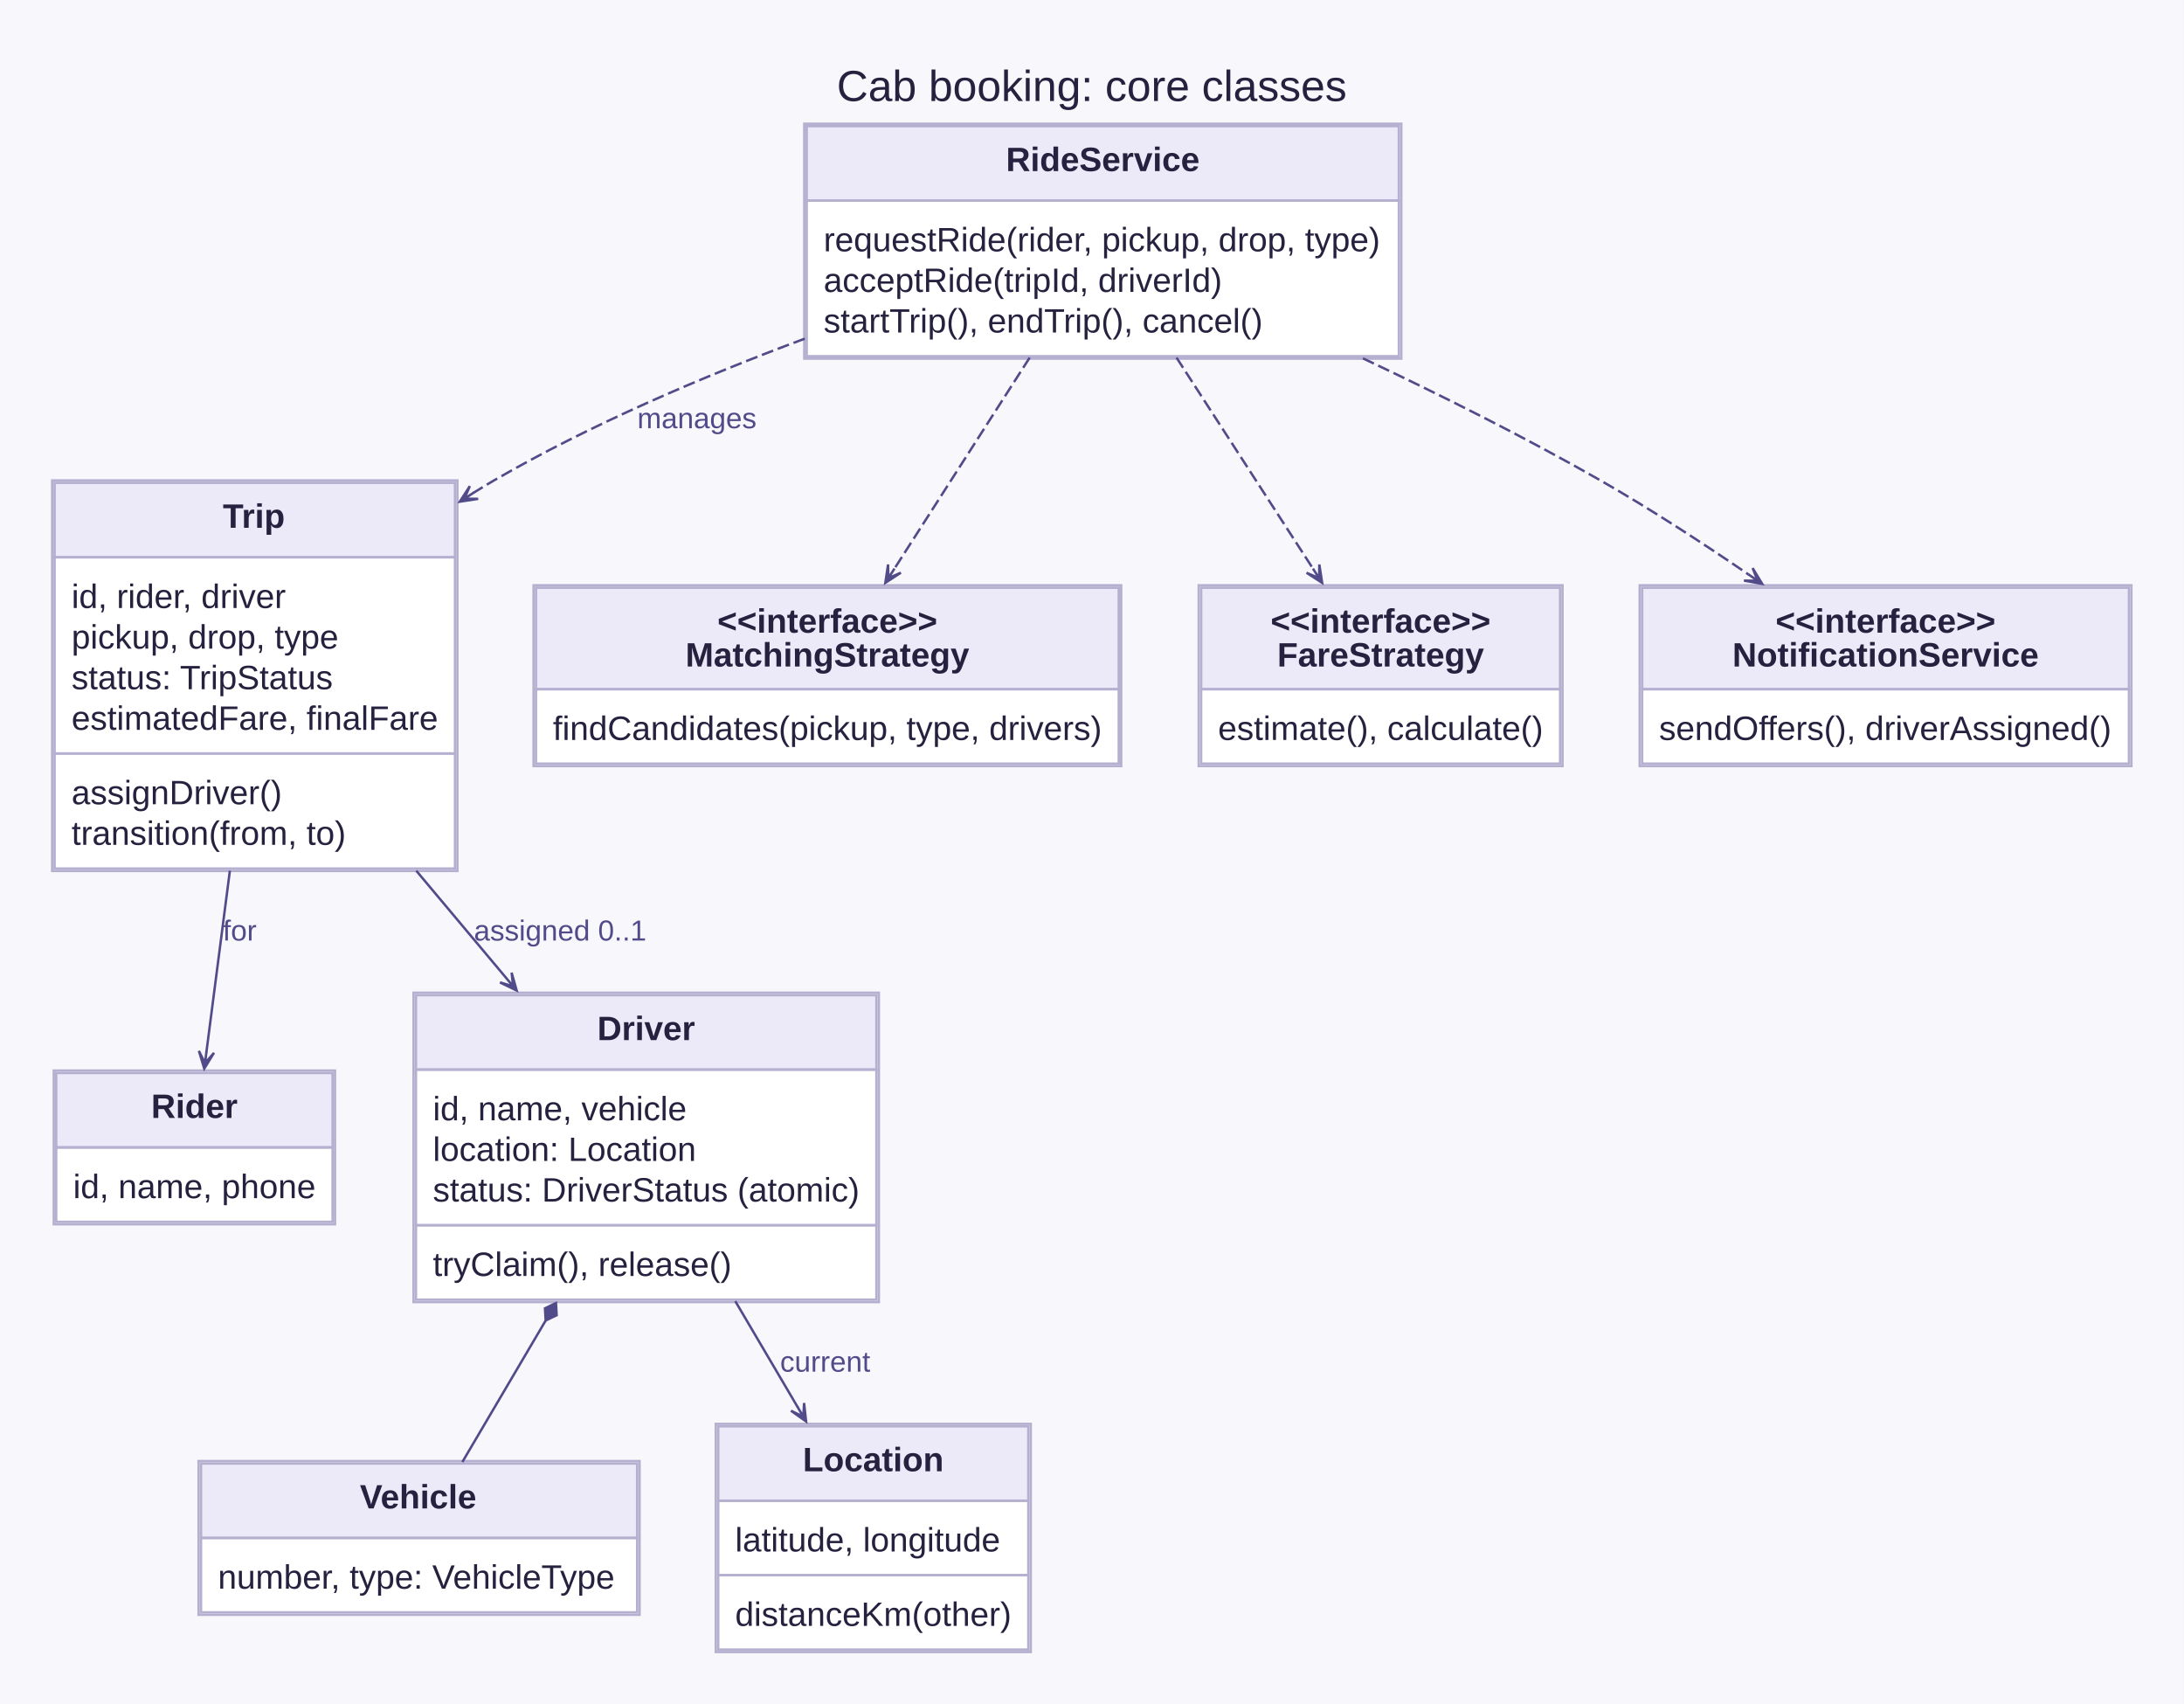
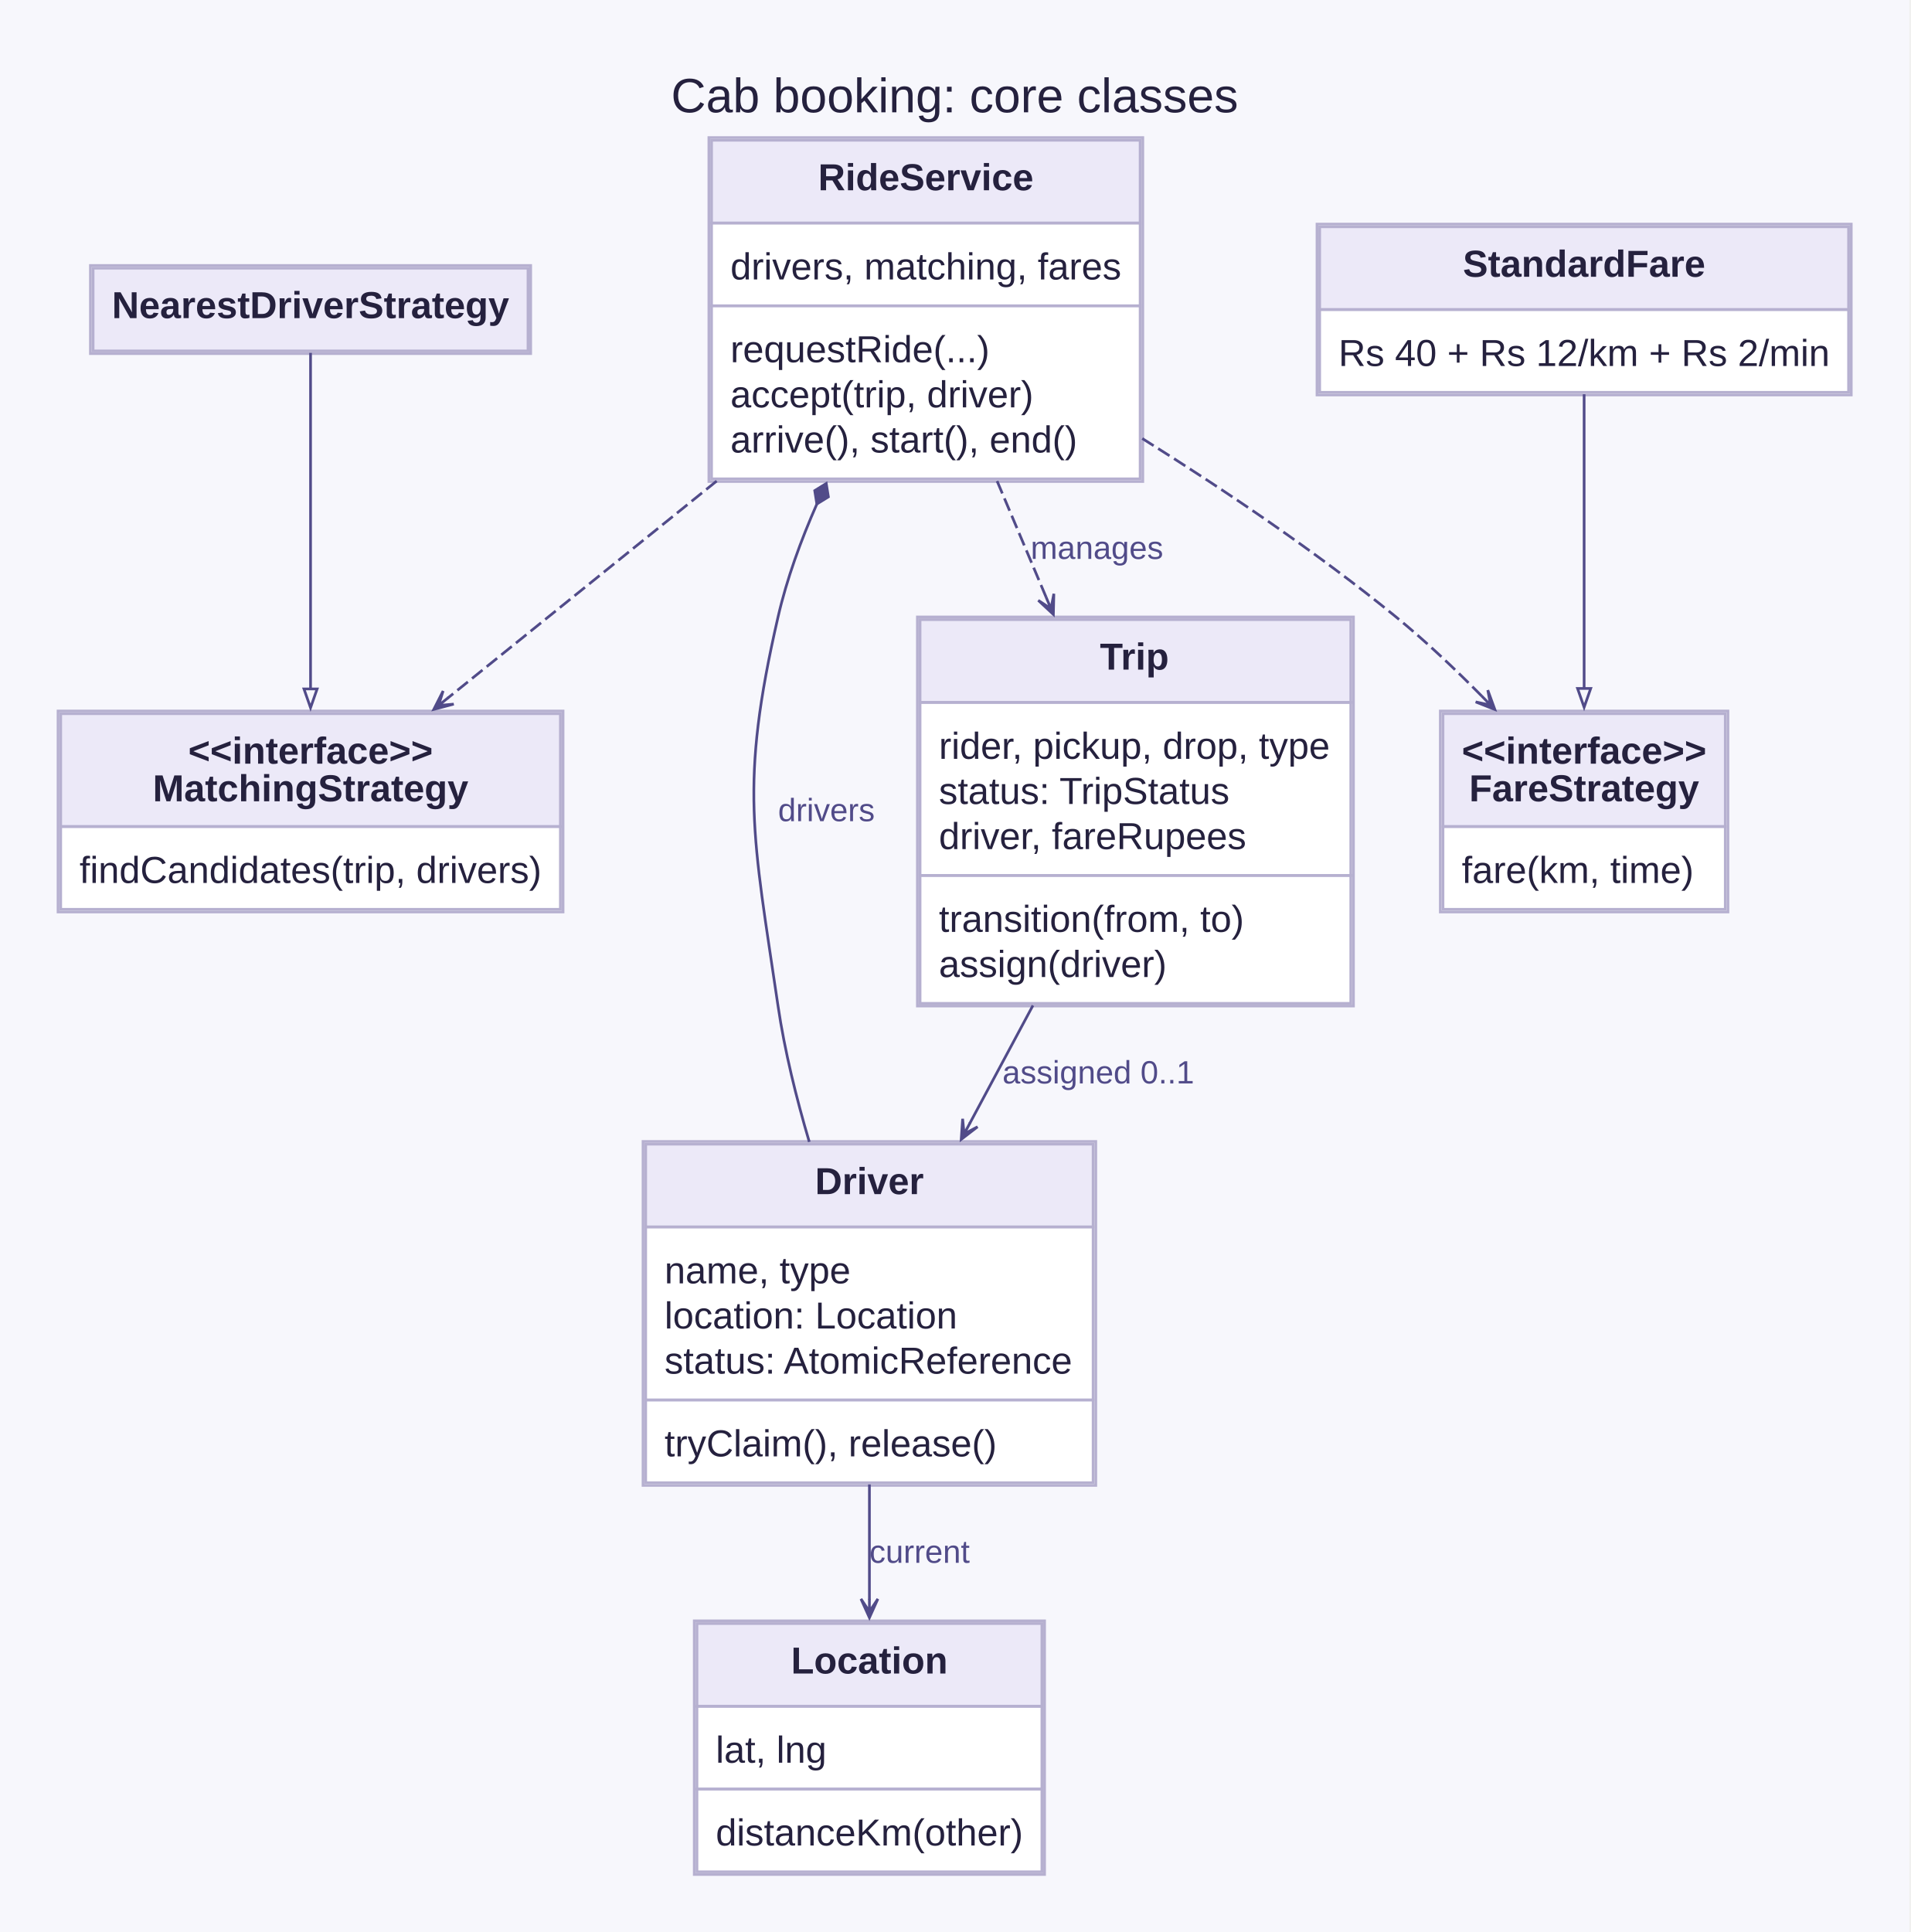
- <svg xmlns="http://www.w3.org/2000/svg" width="904pt" height="705pt" viewBox="0.00 0.00 904.00 705.00" role="img" aria-labelledby="lld-7-classes-title lld-7-classes-desc">
-   <g id="graph0" class="graph" transform="scale(1 1) rotate(0) translate(21.6 683.6)">
-     <polygon fill="#f7f7fc" stroke="none" points="-21.6,21.6 -21.6,-683.6 882.22,-683.6 882.22,21.6 -21.6,21.6" />
-     <text xml:space="preserve" text-anchor="middle" x="430.31" y="-641.8" font-family="Arial" font-size="18.00" fill="#25213e">Cab booking: core classes</text>
+ <svg xmlns="http://www.w3.org/2000/svg" width="711pt" height="719pt" viewBox="0.00 0.00 711.00 719.00" role="img" aria-labelledby="lld-7-classes-title lld-7-classes-desc">
+   <g id="graph0" class="graph" transform="scale(1 1) rotate(0) translate(21.6 697.6)">
+     <polygon fill="#f7f7fc" stroke="none" points="-21.6,21.6 -21.6,-697.6 689,-697.6 689,21.6 -21.6,21.6" />
+     <text xml:space="preserve" text-anchor="middle" x="333.7" y="-655.8" font-family="Arial" font-size="18.00" fill="#25213e">Cab booking: core classes</text>
    <g id="node1" class="node">
-       <path fill="#b6b0d0" stroke="none" d="M105.07,-240.6C105.07,-240.6 12.66,-240.6 12.66,-240.6 6.66,-240.6 0.66,-234.6 0.66,-228.6 0.66,-228.6 0.66,-189 0.66,-189 0.66,-183 6.66,-177 12.66,-177 12.66,-177 105.07,-177 105.07,-177 111.07,-177 117.07,-183 117.07,-189 117.07,-189 117.07,-228.6 117.07,-228.6 117.07,-234.6 111.07,-240.6 105.07,-240.6" />
-       <polygon fill="#ffffff" stroke="none" points="0.66,-177 0.66,-240.6 117.07,-240.6 117.07,-177 0.66,-177" />
-       <polygon fill="none" stroke="#b6b0d0" points="0.66,-177 0.66,-240.6 117.07,-240.6 117.07,-177 0.66,-177" />
-       <polygon fill="#ece9f8" stroke="none" points="1.66,-208.8 1.66,-239.6 116.07,-239.6 116.07,-208.8 1.66,-208.8" />
-       <polygon fill="none" stroke="#b6b0d0" points="1.66,-208.8 1.66,-239.6 116.07,-239.6 116.07,-208.8 1.66,-208.8" />
-       <text xml:space="preserve" text-anchor="start" x="40.97" y="-221" font-family="Arial" font-weight="bold" font-size="14.00" fill="#25213e">Rider</text>
-       <polygon fill="none" stroke="#b6b0d0" points="1.66,-178 1.66,-208.8 116.07,-208.8 116.07,-178 1.66,-178" />
-       <text xml:space="preserve" text-anchor="start" x="8.66" y="-187.8" font-family="Arial" font-size="14.00" fill="#25213e">id, name, phone</text>
+       <path fill="#b6b0d0" stroke="none" d="M355.17,-94.4C355.17,-94.4 248.79,-94.4 248.79,-94.4 242.79,-94.4 236.79,-88.4 236.79,-82.4 236.79,-82.4 236.79,-12 236.79,-12 236.79,-6 242.79,0 248.79,0 248.79,0 355.17,0 355.17,0 361.17,0 367.17,-6 367.17,-12 367.17,-12 367.17,-82.4 367.17,-82.4 367.17,-88.4 361.17,-94.4 355.17,-94.4" />
+       <polygon fill="#ffffff" stroke="none" points="236.79,0 236.79,-94.4 367.17,-94.4 367.17,0 236.79,0" />
+       <polygon fill="none" stroke="#b6b0d0" points="236.79,0 236.79,-94.4 367.17,-94.4 367.17,0 236.79,0" />
+       <polygon fill="#ece9f8" stroke="none" points="237.79,-62.6 237.79,-93.4 366.17,-93.4 366.17,-62.6 237.79,-62.6" />
+       <polygon fill="none" stroke="#b6b0d0" points="237.79,-62.6 237.79,-93.4 366.17,-93.4 366.17,-62.6 237.79,-62.6" />
+       <text xml:space="preserve" text-anchor="start" x="272.81" y="-74.8" font-family="Arial" font-weight="bold" font-size="14.00" fill="#25213e">Location</text>
+       <polygon fill="none" stroke="#b6b0d0" points="237.79,-31.8 237.79,-62.6 366.17,-62.6 366.17,-31.8 237.79,-31.8" />
+       <text xml:space="preserve" text-anchor="start" x="244.79" y="-41.6" font-family="Arial" font-size="14.00" fill="#25213e">lat, lng</text>
+       <polygon fill="none" stroke="#b6b0d0" points="237.79,-1 237.79,-31.8 366.17,-31.8 366.17,-1 237.79,-1" />
+       <text xml:space="preserve" text-anchor="start" x="244.79" y="-10.8" font-family="Arial" font-size="14.00" fill="#25213e">distanceKm(other)</text>
    </g>
    <g id="node2" class="node">
-       <path fill="#b6b0d0" stroke="none" d="M330.17,-272.8C330.17,-272.8 161.57,-272.8 161.57,-272.8 155.57,-272.8 149.57,-266.8 149.57,-260.8 149.57,-260.8 149.57,-156.8 149.57,-156.8 149.57,-150.8 155.57,-144.8 161.57,-144.8 161.57,-144.8 330.17,-144.8 330.17,-144.8 336.17,-144.8 342.17,-150.8 342.17,-156.8 342.17,-156.8 342.17,-260.8 342.17,-260.8 342.17,-266.8 336.17,-272.8 330.17,-272.8" />
-       <polygon fill="#ffffff" stroke="none" points="149.57,-144.8 149.57,-272.8 342.17,-272.8 342.17,-144.8 149.57,-144.8" />
-       <polygon fill="none" stroke="#b6b0d0" points="149.57,-144.8 149.57,-272.8 342.17,-272.8 342.17,-144.8 149.57,-144.8" />
-       <polygon fill="#ece9f8" stroke="none" points="150.57,-241 150.57,-271.8 341.17,-271.8 341.17,-241 150.57,-241" />
-       <polygon fill="none" stroke="#b6b0d0" points="150.57,-241 150.57,-271.8 341.17,-271.8 341.17,-241 150.57,-241" />
-       <text xml:space="preserve" text-anchor="start" x="225.63" y="-253.2" font-family="Arial" font-weight="bold" font-size="14.00" fill="#25213e">Driver</text>
-       <polygon fill="none" stroke="#b6b0d0" points="150.57,-176.6 150.57,-241 341.17,-241 341.17,-176.6 150.57,-176.6" />
-       <text xml:space="preserve" text-anchor="start" x="157.57" y="-220" font-family="Arial" font-size="14.00" fill="#25213e">id, name, vehicle</text>
-       <text xml:space="preserve" text-anchor="start" x="157.57" y="-203.2" font-family="Arial" font-size="14.00" fill="#25213e">location: Location</text>
-       <text xml:space="preserve" text-anchor="start" x="157.57" y="-186.4" font-family="Arial" font-size="14.00" fill="#25213e">status: DriverStatus (atomic)</text>
-       <polygon fill="none" stroke="#b6b0d0" points="150.57,-145.8 150.57,-176.6 341.17,-176.6 341.17,-145.8 150.57,-145.8" />
-       <text xml:space="preserve" text-anchor="start" x="157.57" y="-155.6" font-family="Arial" font-size="14.00" fill="#25213e">tryClaim(), release()</text>
+       <path fill="#b6b0d0" stroke="none" d="M374.23,-272.8C374.23,-272.8 229.72,-272.8 229.72,-272.8 223.72,-272.8 217.72,-266.8 217.72,-260.8 217.72,-260.8 217.72,-156.8 217.72,-156.8 217.72,-150.8 223.72,-144.8 229.72,-144.8 229.72,-144.8 374.23,-144.8 374.23,-144.8 380.23,-144.8 386.23,-150.8 386.23,-156.8 386.23,-156.8 386.23,-260.8 386.23,-260.8 386.23,-266.8 380.23,-272.8 374.23,-272.8" />
+       <polygon fill="#ffffff" stroke="none" points="217.72,-144.8 217.72,-272.8 386.23,-272.8 386.23,-144.8 217.72,-144.8" />
+       <polygon fill="none" stroke="#b6b0d0" points="217.72,-144.8 217.72,-272.8 386.23,-272.8 386.23,-144.8 217.72,-144.8" />
+       <polygon fill="#ece9f8" stroke="none" points="218.72,-241 218.72,-271.8 385.23,-271.8 385.23,-241 218.72,-241" />
+       <polygon fill="none" stroke="#b6b0d0" points="218.72,-241 218.72,-271.8 385.23,-271.8 385.23,-241 218.72,-241" />
+       <text xml:space="preserve" text-anchor="start" x="281.74" y="-253.2" font-family="Arial" font-weight="bold" font-size="14.00" fill="#25213e">Driver</text>
+       <polygon fill="none" stroke="#b6b0d0" points="218.72,-176.6 218.72,-241 385.23,-241 385.23,-176.6 218.72,-176.6" />
+       <text xml:space="preserve" text-anchor="start" x="225.72" y="-220" font-family="Arial" font-size="14.00" fill="#25213e">name, type</text>
+       <text xml:space="preserve" text-anchor="start" x="225.72" y="-203.2" font-family="Arial" font-size="14.00" fill="#25213e">location: Location</text>
+       <text xml:space="preserve" text-anchor="start" x="225.72" y="-186.4" font-family="Arial" font-size="14.00" fill="#25213e">status: AtomicReference</text>
+       <polygon fill="none" stroke="#b6b0d0" points="218.72,-145.8 218.72,-176.6 385.23,-176.6 385.23,-145.8 218.72,-145.8" />
+       <text xml:space="preserve" text-anchor="start" x="225.72" y="-155.6" font-family="Arial" font-size="14.00" fill="#25213e">tryClaim(), release()</text>
+     </g>
+     <g id="edge4" class="edge">
+       <path fill="none" stroke="#514b89" d="M301.98,-145.18C301.98,-131.02 301.98,-116.1 301.98,-102.32" />
+       <polygon fill="#514b89" stroke="#514b89" points="301.98,-95.57 305.13,-102.57 301.98,-97.85 301.98,-102.57 301.98,-102.57 301.98,-102.57 301.98,-97.85 298.83,-102.57 301.98,-95.57" />
+       <text xml:space="preserve" text-anchor="middle" x="320.65" y="-116" font-family="Arial" font-size="12.00" fill="#514b89">current</text>
    </g>
    <g id="node3" class="node">
-       <path fill="#b6b0d0" stroke="none" d="M231.13,-79C231.13,-79 72.6,-79 72.6,-79 66.6,-79 60.6,-73 60.6,-67 60.6,-67 60.6,-27.4 60.6,-27.4 60.6,-21.4 66.6,-15.4 72.6,-15.4 72.6,-15.4 231.13,-15.4 231.13,-15.4 237.13,-15.4 243.13,-21.4 243.13,-27.4 243.13,-27.4 243.13,-67 243.13,-67 243.13,-73 237.13,-79 231.13,-79" />
-       <polygon fill="#ffffff" stroke="none" points="60.6,-15.4 60.6,-79 243.13,-79 243.13,-15.4 60.6,-15.4" />
-       <polygon fill="none" stroke="#b6b0d0" points="60.6,-15.4 60.6,-79 243.13,-79 243.13,-15.4 60.6,-15.4" />
-       <polygon fill="#ece9f8" stroke="none" points="61.6,-47.2 61.6,-78 242.13,-78 242.13,-47.2 61.6,-47.2" />
-       <polygon fill="none" stroke="#b6b0d0" points="61.6,-47.2 61.6,-78 242.13,-78 242.13,-47.2 61.6,-47.2" />
-       <text xml:space="preserve" text-anchor="start" x="127.35" y="-59.4" font-family="Arial" font-weight="bold" font-size="14.00" fill="#25213e">Vehicle</text>
-       <polygon fill="none" stroke="#b6b0d0" points="61.6,-16.4 61.6,-47.2 242.13,-47.2 242.13,-16.4 61.6,-16.4" />
-       <text xml:space="preserve" text-anchor="start" x="68.6" y="-26.2" font-family="Arial" font-size="14.00" fill="#25213e">number, type: VehicleType</text>
+       <path fill="#b6b0d0" stroke="none" d="M470.13,-468C470.13,-468 331.83,-468 331.83,-468 325.83,-468 319.83,-462 319.83,-456 319.83,-456 319.83,-335.2 319.83,-335.2 319.83,-329.2 325.83,-323.2 331.83,-323.2 331.83,-323.2 470.13,-323.2 470.13,-323.2 476.13,-323.2 482.13,-329.2 482.13,-335.2 482.13,-335.2 482.13,-456 482.13,-456 482.13,-462 476.13,-468 470.13,-468" />
+       <polygon fill="#ffffff" stroke="none" points="319.83,-323.2 319.83,-468 482.13,-468 482.13,-323.2 319.83,-323.2" />
+       <polygon fill="none" stroke="#b6b0d0" points="319.83,-323.2 319.83,-468 482.13,-468 482.13,-323.2 319.83,-323.2" />
+       <polygon fill="#ece9f8" stroke="none" points="320.83,-436.2 320.83,-467 481.13,-467 481.13,-436.2 320.83,-436.2" />
+       <polygon fill="none" stroke="#b6b0d0" points="320.83,-436.2 320.83,-467 481.13,-467 481.13,-436.2 320.83,-436.2" />
+       <text xml:space="preserve" text-anchor="start" x="387.76" y="-448.4" font-family="Arial" font-weight="bold" font-size="14.00" fill="#25213e">Trip</text>
+       <polygon fill="none" stroke="#b6b0d0" points="320.83,-371.8 320.83,-436.2 481.13,-436.2 481.13,-371.8 320.83,-371.8" />
+       <text xml:space="preserve" text-anchor="start" x="327.83" y="-415.2" font-family="Arial" font-size="14.00" fill="#25213e">rider, pickup, drop, type</text>
+       <text xml:space="preserve" text-anchor="start" x="327.83" y="-398.4" font-family="Arial" font-size="14.00" fill="#25213e">status: TripStatus</text>
+       <text xml:space="preserve" text-anchor="start" x="327.83" y="-381.6" font-family="Arial" font-size="14.00" fill="#25213e">driver, fareRupees</text>
+       <polygon fill="none" stroke="#b6b0d0" points="320.83,-324.2 320.83,-371.8 481.13,-371.8 481.13,-324.2 320.83,-324.2" />
+       <text xml:space="preserve" text-anchor="start" x="327.83" y="-350.8" font-family="Arial" font-size="14.00" fill="#25213e">transition(from, to)</text>
+       <text xml:space="preserve" text-anchor="start" x="327.83" y="-334" font-family="Arial" font-size="14.00" fill="#25213e">assign(driver)</text>
    </g>
    <g id="edge3" class="edge">
-       <path fill="none" stroke="#514b89" d="M204.21,-137.07C192.13,-116.56 179.57,-95.24 169.78,-78.62" />
-       <polygon fill="#514b89" stroke="#514b89" points="204.26,-137.17 208.81,-139.36 208.53,-144.4 203.98,-142.21 204.26,-137.17" />
+       <path fill="none" stroke="#514b89" d="M362.84,-323.42C355.12,-309 347.01,-293.85 339.31,-279.49" />
+       <polygon fill="#514b89" stroke="#514b89" points="336.15,-273.58 342.23,-278.26 337.22,-275.59 339.45,-279.75 339.45,-279.75 339.45,-279.75 337.22,-275.59 336.67,-281.24 336.15,-273.58" />
+       <text xml:space="preserve" text-anchor="middle" x="387.17" y="-294.4" font-family="Arial" font-size="12.00" fill="#514b89">assigned 0..1</text>
    </g>
    <g id="node4" class="node">
-       <path fill="#b6b0d0" stroke="none" d="M393.05,-94.4C393.05,-94.4 286.68,-94.4 286.68,-94.4 280.68,-94.4 274.68,-88.4 274.68,-82.4 274.68,-82.4 274.68,-12 274.68,-12 274.68,-6 280.68,0 286.68,0 286.68,0 393.05,0 393.05,0 399.05,0 405.05,-6 405.05,-12 405.05,-12 405.05,-82.4 405.05,-82.4 405.05,-88.4 399.05,-94.4 393.05,-94.4" />
-       <polygon fill="#ffffff" stroke="none" points="274.68,0 274.68,-94.4 405.05,-94.4 405.05,0 274.68,0" />
-       <polygon fill="none" stroke="#b6b0d0" points="274.68,0 274.68,-94.4 405.05,-94.4 405.05,0 274.68,0" />
-       <polygon fill="#ece9f8" stroke="none" points="275.68,-62.6 275.68,-93.4 404.05,-93.4 404.05,-62.6 275.68,-62.6" />
-       <polygon fill="none" stroke="#b6b0d0" points="275.68,-62.6 275.68,-93.4 404.05,-93.4 404.05,-62.6 275.68,-62.6" />
-       <text xml:space="preserve" text-anchor="start" x="310.7" y="-74.8" font-family="Arial" font-weight="bold" font-size="14.00" fill="#25213e">Location</text>
-       <polygon fill="none" stroke="#b6b0d0" points="275.68,-31.8 275.68,-62.6 404.05,-62.6 404.05,-31.8 275.68,-31.8" />
-       <text xml:space="preserve" text-anchor="start" x="282.68" y="-41.6" font-family="Arial" font-size="14.00" fill="#25213e">latitude, longitude</text>
-       <polygon fill="none" stroke="#b6b0d0" points="275.68,-1 275.68,-31.8 404.05,-31.8 404.05,-1 275.68,-1" />
-       <text xml:space="preserve" text-anchor="start" x="282.68" y="-10.8" font-family="Arial" font-size="14.00" fill="#25213e">distanceKm(other)</text>
+       <path fill="#b6b0d0" stroke="none" d="M391.73,-646.4C391.73,-646.4 254.23,-646.4 254.23,-646.4 248.23,-646.4 242.23,-640.4 242.23,-634.4 242.23,-634.4 242.23,-530.4 242.23,-530.4 242.23,-524.4 248.23,-518.4 254.23,-518.4 254.23,-518.4 391.73,-518.4 391.73,-518.4 397.73,-518.4 403.73,-524.4 403.73,-530.4 403.73,-530.4 403.73,-634.4 403.73,-634.4 403.73,-640.4 397.73,-646.4 391.73,-646.4" />
+       <polygon fill="#ffffff" stroke="none" points="242.23,-518.4 242.23,-646.4 403.73,-646.4 403.73,-518.4 242.23,-518.4" />
+       <polygon fill="none" stroke="#b6b0d0" points="242.23,-518.4 242.23,-646.4 403.73,-646.4 403.73,-518.4 242.23,-518.4" />
+       <polygon fill="#ece9f8" stroke="none" points="243.23,-614.6 243.23,-645.4 402.73,-645.4 402.73,-614.6 243.23,-614.6" />
+       <polygon fill="none" stroke="#b6b0d0" points="243.23,-614.6 243.23,-645.4 402.73,-645.4 402.73,-614.6 243.23,-614.6" />
+       <text xml:space="preserve" text-anchor="start" x="282.9" y="-626.8" font-family="Arial" font-weight="bold" font-size="14.00" fill="#25213e">RideService</text>
+       <polygon fill="none" stroke="#b6b0d0" points="243.23,-583.8 243.23,-614.6 402.73,-614.6 402.73,-583.8 243.23,-583.8" />
+       <text xml:space="preserve" text-anchor="start" x="250.23" y="-593.6" font-family="Arial" font-size="14.00" fill="#25213e">drivers, matching, fares</text>
+       <polygon fill="none" stroke="#b6b0d0" points="243.23,-519.4 243.23,-583.8 402.73,-583.8 402.73,-519.4 243.23,-519.4" />
+       <text xml:space="preserve" text-anchor="start" x="250.23" y="-562.8" font-family="Arial" font-size="14.00" fill="#25213e">requestRide(...)</text>
+       <text xml:space="preserve" text-anchor="start" x="250.23" y="-546" font-family="Arial" font-size="14.00" fill="#25213e">accept(trip, driver)</text>
+       <text xml:space="preserve" text-anchor="start" x="250.23" y="-529.2" font-family="Arial" font-size="14.00" fill="#25213e">arrive(), start(), end()</text>
    </g>
-     <g id="edge4" class="edge">
-       <path fill="none" stroke="#514b89" d="M282.75,-145.18C291.32,-130.62 300.37,-115.26 308.67,-101.16" />
-       <polygon fill="#514b89" stroke="#514b89" points="312.06,-95.4 311.22,-103.03 310.91,-97.37 308.51,-101.44 308.51,-101.44 308.51,-101.44 310.91,-97.37 305.8,-99.84 312.06,-95.4" />
-       <text xml:space="preserve" text-anchor="middle" x="319.96" y="-116" font-family="Arial" font-size="12.00" fill="#514b89">current</text>
+     <g id="edge1" class="edge">
+       <path fill="none" stroke="#514b89" d="M282.47,-510.14C276.47,-496.54 271.22,-482.13 267.97,-468 253.56,-405.28 258.63,-386.87 267.97,-323.2 270.42,-306.52 274.79,-288.9 279.6,-272.64" />
+       <polygon fill="#514b89" stroke="#514b89" points="282.42,-510.03 286.71,-512.69 285.91,-517.67 281.62,-515.02 282.42,-510.03" />
+       <text xml:space="preserve" text-anchor="middle" x="285.98" y="-392" font-family="Arial" font-size="12.00" fill="#514b89">drivers</text>
+     </g>
+     <g id="edge2" class="edge">
+       <path fill="none" stroke="#514b89" stroke-dasharray="5,2" d="M349.5,-518.58C355.36,-504.68 361.65,-489.78 367.75,-475.34" />
+       <polygon fill="#514b89" stroke="#514b89" points="370.44,-468.95 370.62,-476.63 369.55,-471.06 367.72,-475.4 367.72,-475.4 367.72,-475.4 369.55,-471.06 364.82,-474.18 370.44,-468.95" />
+       <text xml:space="preserve" text-anchor="middle" x="386.66" y="-489.6" font-family="Arial" font-size="12.00" fill="#514b89">manages</text>
    </g>
    <g id="node5" class="node">
-       <path fill="#b6b0d0" stroke="none" d="M155.73,-484.8C155.73,-484.8 12,-484.8 12,-484.8 6,-484.8 0,-478.8 0,-472.8 0,-472.8 0,-335.2 0,-335.2 0,-329.2 6,-323.2 12,-323.2 12,-323.2 155.73,-323.2 155.73,-323.2 161.73,-323.2 167.73,-329.2 167.73,-335.2 167.73,-335.2 167.73,-472.8 167.73,-472.8 167.73,-478.8 161.73,-484.8 155.73,-484.8" />
-       <polygon fill="#ffffff" stroke="none" points="0,-323.2 0,-484.8 167.73,-484.8 167.73,-323.2 0,-323.2" />
-       <polygon fill="none" stroke="#b6b0d0" points="0,-323.2 0,-484.8 167.73,-484.8 167.73,-323.2 0,-323.2" />
-       <polygon fill="#ece9f8" stroke="none" points="1,-453 1,-483.8 166.73,-483.8 166.73,-453 1,-453" />
-       <polygon fill="none" stroke="#b6b0d0" points="1,-453 1,-483.8 166.73,-483.8 166.73,-453 1,-453" />
-       <text xml:space="preserve" text-anchor="start" x="70.64" y="-465.2" font-family="Arial" font-weight="bold" font-size="14.00" fill="#25213e">Trip</text>
-       <polygon fill="none" stroke="#b6b0d0" points="1,-371.8 1,-453 166.73,-453 166.73,-371.8 1,-371.8" />
-       <text xml:space="preserve" text-anchor="start" x="8" y="-432" font-family="Arial" font-size="14.00" fill="#25213e">id, rider, driver</text>
-       <text xml:space="preserve" text-anchor="start" x="8" y="-415.2" font-family="Arial" font-size="14.00" fill="#25213e">pickup, drop, type</text>
-       <text xml:space="preserve" text-anchor="start" x="8" y="-398.4" font-family="Arial" font-size="14.00" fill="#25213e">status: TripStatus</text>
-       <text xml:space="preserve" text-anchor="start" x="8" y="-381.6" font-family="Arial" font-size="14.00" fill="#25213e">estimatedFare, finalFare</text>
-       <polygon fill="none" stroke="#b6b0d0" points="1,-324.2 1,-371.8 166.73,-371.8 166.73,-324.2 1,-324.2" />
-       <text xml:space="preserve" text-anchor="start" x="8" y="-350.8" font-family="Arial" font-size="14.00" fill="#25213e">assignDriver()</text>
-       <text xml:space="preserve" text-anchor="start" x="8" y="-334" font-family="Arial" font-size="14.00" fill="#25213e">transition(from, to)</text>
+       <path fill="#b6b0d0" stroke="none" d="M175.96,-433C175.96,-433 12,-433 12,-433 6,-433 0,-427 0,-421 0,-421 0,-370.2 0,-370.2 0,-364.2 6,-358.2 12,-358.2 12,-358.2 175.96,-358.2 175.96,-358.2 181.96,-358.2 187.96,-364.2 187.96,-370.2 187.96,-370.2 187.96,-421 187.96,-421 187.96,-427 181.96,-433 175.96,-433" />
+       <polygon fill="#ffffff" stroke="none" points="0,-358.2 0,-433 187.96,-433 187.96,-358.2 0,-358.2" />
+       <polygon fill="none" stroke="#b6b0d0" points="0,-358.2 0,-433 187.96,-433 187.96,-358.2 0,-358.2" />
+       <polygon fill="#ece9f8" stroke="none" points="1,-390 1,-432 186.96,-432 186.96,-390 1,-390" />
+       <polygon fill="none" stroke="#b6b0d0" points="1,-390 1,-432 186.96,-432 186.96,-390 1,-390" />
+       <text xml:space="preserve" text-anchor="start" x="48.45" y="-413.4" font-family="Arial" font-weight="bold" font-size="14.00" fill="#25213e">&lt;&lt;interface&gt;&gt;</text>
+       <text xml:space="preserve" text-anchor="start" x="35.25" y="-399.4" font-family="Arial" font-weight="bold" font-size="14.00" fill="#25213e">MatchingStrategy</text>
+       <polygon fill="none" stroke="#b6b0d0" points="1,-359.2 1,-390 186.96,-390 186.96,-359.2 1,-359.2" />
+       <text xml:space="preserve" text-anchor="start" x="8" y="-369" font-family="Arial" font-size="14.00" fill="#25213e">findCandidates(trip, drivers)</text>
    </g>
-     <g id="edge1" class="edge">
-       <path fill="none" stroke="#514b89" d="M73.55,-323.3C70.19,-297.31 66.61,-269.63 63.82,-248.12" />
-       <polygon fill="#514b89" stroke="#514b89" points="62.95,-241.4 66.98,-247.94 63.25,-243.66 63.85,-248.34 63.85,-248.34 63.85,-248.34 63.25,-243.66 60.73,-248.74 62.95,-241.4" />
-       <text xml:space="preserve" text-anchor="middle" x="77.62" y="-294.4" font-family="Arial" font-size="12.00" fill="#514b89">for</text>
+     <g id="edge5" class="edge">
+       <path fill="none" stroke="#514b89" stroke-dasharray="5,2" d="M245.13,-518.58C212.08,-491.91 174.48,-461.56 145.05,-437.81" />
+       <polygon fill="#514b89" stroke="#514b89" points="139.85,-433.61 147.27,-435.56 141.62,-435.05 145.29,-438.01 145.29,-438.01 145.29,-438.01 141.62,-435.05 143.32,-440.46 139.85,-433.61" />
    </g>
-     <g id="edge2" class="edge">
-       <path fill="none" stroke="#514b89" d="M150.69,-323.3C163.05,-308.57 175.86,-293.29 187.92,-278.91" />
-       <polygon fill="#514b89" stroke="#514b89" points="192.26,-273.73 190.17,-281.12 190.79,-275.48 187.76,-279.1 187.76,-279.1 187.76,-279.1 190.79,-275.48 185.35,-277.07 192.26,-273.73" />
-       <text xml:space="preserve" text-anchor="middle" x="210.26" y="-294.4" font-family="Arial" font-size="12.00" fill="#514b89">assigned 0..1</text>
+     <g id="node7" class="node">
+       <path fill="#b6b0d0" stroke="none" d="M609.51,-433C609.51,-433 526.45,-433 526.45,-433 520.45,-433 514.45,-427 514.45,-421 514.45,-421 514.45,-370.2 514.45,-370.2 514.45,-364.2 520.45,-358.2 526.45,-358.2 526.45,-358.2 609.51,-358.2 609.51,-358.2 615.51,-358.2 621.51,-364.2 621.51,-370.2 621.51,-370.2 621.51,-421 621.51,-421 621.51,-427 615.51,-433 609.51,-433" />
+       <polygon fill="#ffffff" stroke="none" points="514.45,-358.2 514.45,-433 621.51,-433 621.51,-358.2 514.45,-358.2" />
+       <polygon fill="none" stroke="#b6b0d0" points="514.45,-358.2 514.45,-433 621.51,-433 621.51,-358.2 514.45,-358.2" />
+       <polygon fill="#ece9f8" stroke="none" points="515.45,-390 515.45,-432 620.51,-432 620.51,-390 515.45,-390" />
+       <polygon fill="none" stroke="#b6b0d0" points="515.45,-390 515.45,-432 620.51,-432 620.51,-390 515.45,-390" />
+       <text xml:space="preserve" text-anchor="start" x="522.45" y="-413.4" font-family="Arial" font-weight="bold" font-size="14.00" fill="#25213e">&lt;&lt;interface&gt;&gt;</text>
+       <text xml:space="preserve" text-anchor="start" x="525.18" y="-399.4" font-family="Arial" font-weight="bold" font-size="14.00" fill="#25213e">FareStrategy</text>
+       <polygon fill="none" stroke="#b6b0d0" points="515.45,-359.2 515.45,-390 620.51,-390 620.51,-359.2 515.45,-359.2" />
+       <text xml:space="preserve" text-anchor="start" x="522.45" y="-369" font-family="Arial" font-size="14.00" fill="#25213e">fare(km, time)</text>
+     </g>
+     <g id="edge7" class="edge">
+       <path fill="none" stroke="#514b89" stroke-dasharray="5,2" d="M403.53,-534.41C434.15,-515.23 468.68,-491.94 497.98,-468 508.98,-459.01 520.1,-448.47 530.14,-438.29" />
+       <polygon fill="#514b89" stroke="#514b89" points="534.75,-433.56 532.13,-440.77 533.16,-435.19 529.87,-438.57 529.87,-438.57 529.87,-438.57 533.16,-435.19 527.61,-436.38 534.75,-433.56" />
    </g>
    <g id="node6" class="node">
-       <path fill="#b6b0d0" stroke="none" d="M546.42,-632.4C546.42,-632.4 323.31,-632.4 323.31,-632.4 317.31,-632.4 311.31,-626.4 311.31,-620.4 311.31,-620.4 311.31,-547.2 311.31,-547.2 311.31,-541.2 317.31,-535.2 323.31,-535.2 323.31,-535.2 546.42,-535.2 546.42,-535.2 552.42,-535.2 558.42,-541.2 558.42,-547.2 558.42,-547.2 558.42,-620.4 558.42,-620.4 558.42,-626.4 552.42,-632.4 546.42,-632.4" />
-       <polygon fill="#ffffff" stroke="none" points="311.31,-535.2 311.31,-632.4 558.42,-632.4 558.42,-535.2 311.31,-535.2" />
-       <polygon fill="none" stroke="#b6b0d0" points="311.31,-535.2 311.31,-632.4 558.42,-632.4 558.42,-535.2 311.31,-535.2" />
-       <polygon fill="#ece9f8" stroke="none" points="312.31,-600.6 312.31,-631.4 557.42,-631.4 557.42,-600.6 312.31,-600.6" />
-       <polygon fill="none" stroke="#b6b0d0" points="312.31,-600.6 312.31,-631.4 557.42,-631.4 557.42,-600.6 312.31,-600.6" />
-       <text xml:space="preserve" text-anchor="start" x="394.79" y="-612.8" font-family="Arial" font-weight="bold" font-size="14.00" fill="#25213e">RideService</text>
-       <polygon fill="none" stroke="#b6b0d0" points="312.31,-536.2 312.31,-600.6 557.42,-600.6 557.42,-536.2 312.31,-536.2" />
-       <text xml:space="preserve" text-anchor="start" x="319.31" y="-579.6" font-family="Arial" font-size="14.00" fill="#25213e">requestRide(rider, pickup, drop, type)</text>
-       <text xml:space="preserve" text-anchor="start" x="319.31" y="-562.8" font-family="Arial" font-size="14.00" fill="#25213e">acceptRide(tripId, driverId)</text>
-       <text xml:space="preserve" text-anchor="start" x="319.31" y="-546" font-family="Arial" font-size="14.00" fill="#25213e">startTrip(), endTrip(), cancel()</text>
-     </g>
-     <g id="edge5" class="edge">
-       <path fill="none" stroke="#514b89" stroke-dasharray="5,2" d="M311.52,-543.46C269.41,-527.81 222.88,-507.96 182.87,-484.8 180.02,-483.15 177.17,-481.42 174.32,-479.63" />
-       <polygon fill="#514b89" stroke="#514b89" points="168.72,-476.01 176.31,-477.17 170.63,-477.25 174.59,-479.81 174.59,-479.81 174.59,-479.81 170.63,-477.25 172.88,-482.46 168.72,-476.01" />
-       <text xml:space="preserve" text-anchor="middle" x="266.87" y="-506.4" font-family="Arial" font-size="12.00" fill="#514b89">manages</text>
-     </g>
-     <g id="node7" class="node">
-       <path fill="#b6b0d0" stroke="none" d="M430.48,-441.4C430.48,-441.4 211.26,-441.4 211.26,-441.4 205.26,-441.4 199.26,-435.4 199.26,-429.4 199.26,-429.4 199.26,-378.6 199.26,-378.6 199.26,-372.6 205.26,-366.6 211.26,-366.6 211.26,-366.6 430.48,-366.6 430.48,-366.6 436.48,-366.6 442.48,-372.6 442.48,-378.6 442.48,-378.6 442.48,-429.4 442.48,-429.4 442.48,-435.4 436.48,-441.4 430.48,-441.4" />
-       <polygon fill="#ffffff" stroke="none" points="199.26,-366.6 199.26,-441.4 442.48,-441.4 442.48,-366.6 199.26,-366.6" />
-       <polygon fill="none" stroke="#b6b0d0" points="199.26,-366.6 199.26,-441.4 442.48,-441.4 442.48,-366.6 199.26,-366.6" />
-       <polygon fill="#ece9f8" stroke="none" points="200.26,-398.4 200.26,-440.4 441.48,-440.4 441.48,-398.4 200.26,-398.4" />
-       <polygon fill="none" stroke="#b6b0d0" points="200.26,-398.4 200.26,-440.4 441.48,-440.4 441.48,-398.4 200.26,-398.4" />
-       <text xml:space="preserve" text-anchor="start" x="275.33" y="-421.8" font-family="Arial" font-weight="bold" font-size="14.00" fill="#25213e">&lt;&lt;interface&gt;&gt;</text>
-       <text xml:space="preserve" text-anchor="start" x="262.13" y="-407.8" font-family="Arial" font-weight="bold" font-size="14.00" fill="#25213e">MatchingStrategy</text>
-       <polygon fill="none" stroke="#b6b0d0" points="200.26,-367.6 200.26,-398.4 441.48,-398.4 441.48,-367.6 200.26,-367.6" />
-       <text xml:space="preserve" text-anchor="start" x="207.26" y="-377.4" font-family="Arial" font-size="14.00" fill="#25213e">findCandidates(pickup, type, drivers)</text>
+       <path fill="#b6b0d0" stroke="none" d="M164.97,-598.8C164.97,-598.8 22.99,-598.8 22.99,-598.8 17.52,-598.8 12.05,-593.33 12.05,-587.87 12.05,-587.87 12.05,-576.93 12.05,-576.93 12.05,-571.47 17.52,-566 22.99,-566 22.99,-566 164.97,-566 164.97,-566 170.44,-566 175.91,-571.47 175.91,-576.93 175.91,-576.93 175.91,-587.87 175.91,-587.87 175.91,-593.33 170.44,-598.8 164.97,-598.8" />
+       <polygon fill="#ffffff" stroke="none" points="12.05,-566 12.05,-598.8 175.91,-598.8 175.91,-566 12.05,-566" />
+       <polygon fill="none" stroke="#b6b0d0" points="12.05,-566 12.05,-598.8 175.91,-598.8 175.91,-566 12.05,-566" />
+       <polygon fill="#ece9f8" stroke="none" points="13.05,-567 13.05,-597.8 174.91,-597.8 174.91,-567 13.05,-567" />
+       <polygon fill="none" stroke="#b6b0d0" points="13.05,-567 13.05,-597.8 174.91,-597.8 174.91,-567 13.05,-567" />
+       <text xml:space="preserve" text-anchor="start" x="20.05" y="-579.2" font-family="Arial" font-weight="bold" font-size="14.00" fill="#25213e">NearestDriverStrategy</text>
    </g>
    <g id="edge6" class="edge">
-       <path fill="none" stroke="#514b89" stroke-dasharray="5,2" d="M404.61,-535.62C387.24,-508.52 365.57,-474.72 348.63,-448.3" />
-       <polygon fill="#514b89" stroke="#514b89" points="344.86,-442.42 351.29,-446.62 346.09,-444.35 348.64,-448.32 348.64,-448.32 348.64,-448.32 346.09,-444.35 345.99,-450.02 344.86,-442.42" />
+       <path fill="none" stroke="#514b89" d="M93.98,-566.28C93.98,-539.24 93.98,-481.64 93.98,-441.08" />
+       <polygon fill="none" stroke="#514b89" points="96.43,-441.21 93.98,-434.21 91.53,-441.21 96.43,-441.21" />
    </g>
    <g id="node8" class="node">
-       <path fill="#b6b0d0" stroke="none" d="M613.16,-441.4C613.16,-441.4 486.57,-441.4 486.57,-441.4 480.57,-441.4 474.57,-435.4 474.57,-429.4 474.57,-429.4 474.57,-378.6 474.57,-378.6 474.57,-372.6 480.57,-366.6 486.57,-366.6 486.57,-366.6 613.16,-366.6 613.16,-366.6 619.16,-366.6 625.16,-372.6 625.16,-378.6 625.16,-378.6 625.16,-429.4 625.16,-429.4 625.16,-435.4 619.16,-441.4 613.16,-441.4" />
-       <polygon fill="#ffffff" stroke="none" points="474.57,-366.6 474.57,-441.4 625.16,-441.4 625.16,-366.6 474.57,-366.6" />
-       <polygon fill="none" stroke="#b6b0d0" points="474.57,-366.6 474.57,-441.4 625.16,-441.4 625.16,-366.6 474.57,-366.6" />
-       <polygon fill="#ece9f8" stroke="none" points="475.57,-398.4 475.57,-440.4 624.16,-440.4 624.16,-398.4 475.57,-398.4" />
-       <polygon fill="none" stroke="#b6b0d0" points="475.57,-398.4 475.57,-440.4 624.16,-440.4 624.16,-398.4 475.57,-398.4" />
-       <text xml:space="preserve" text-anchor="start" x="504.33" y="-421.8" font-family="Arial" font-weight="bold" font-size="14.00" fill="#25213e">&lt;&lt;interface&gt;&gt;</text>
-       <text xml:space="preserve" text-anchor="start" x="507.07" y="-407.8" font-family="Arial" font-weight="bold" font-size="14.00" fill="#25213e">FareStrategy</text>
-       <polygon fill="none" stroke="#b6b0d0" points="475.57,-367.6 475.57,-398.4 624.16,-398.4 624.16,-367.6 475.57,-367.6" />
-       <text xml:space="preserve" text-anchor="start" x="482.57" y="-377.4" font-family="Arial" font-size="14.00" fill="#25213e">estimate(), calculate()</text>
-     </g>
-     <g id="edge7" class="edge">
-       <path fill="none" stroke="#514b89" stroke-dasharray="5,2" d="M465.38,-535.62C482.91,-508.52 504.77,-474.72 521.86,-448.3" />
-       <polygon fill="#514b89" stroke="#514b89" points="525.66,-442.42 524.5,-450.01 524.42,-444.34 521.86,-448.3 521.86,-448.3 521.86,-448.3 524.42,-444.34 519.21,-446.59 525.66,-442.42" />
-     </g>
-     <g id="node9" class="node">
-       <path fill="#b6b0d0" stroke="none" d="M848.62,-441.4C848.62,-441.4 669.11,-441.4 669.11,-441.4 663.11,-441.4 657.11,-435.4 657.11,-429.4 657.11,-429.4 657.11,-378.6 657.11,-378.6 657.11,-372.6 663.11,-366.6 669.11,-366.6 669.11,-366.6 848.62,-366.6 848.62,-366.6 854.62,-366.6 860.62,-372.6 860.62,-378.6 860.62,-378.6 860.62,-429.4 860.62,-429.4 860.62,-435.4 854.62,-441.4 848.62,-441.4" />
-       <polygon fill="#ffffff" stroke="none" points="657.11,-366.6 657.11,-441.4 860.62,-441.4 860.62,-366.6 657.11,-366.6" />
-       <polygon fill="none" stroke="#b6b0d0" points="657.11,-366.6 657.11,-441.4 860.62,-441.4 860.62,-366.6 657.11,-366.6" />
-       <polygon fill="#ece9f8" stroke="none" points="658.11,-398.4 658.11,-440.4 859.62,-440.4 859.62,-398.4 658.11,-398.4" />
-       <polygon fill="none" stroke="#b6b0d0" points="658.11,-398.4 658.11,-440.4 859.62,-440.4 859.62,-398.4 658.11,-398.4" />
-       <text xml:space="preserve" text-anchor="start" x="713.33" y="-421.8" font-family="Arial" font-weight="bold" font-size="14.00" fill="#25213e">&lt;&lt;interface&gt;&gt;</text>
-       <text xml:space="preserve" text-anchor="start" x="695.46" y="-407.8" font-family="Arial" font-weight="bold" font-size="14.00" fill="#25213e">NotificationService</text>
-       <polygon fill="none" stroke="#b6b0d0" points="658.11,-367.6 658.11,-398.4 859.62,-398.4 859.62,-367.6 658.11,-367.6" />
-       <text xml:space="preserve" text-anchor="start" x="665.11" y="-377.4" font-family="Arial" font-size="14.00" fill="#25213e">sendOffers(), driverAssigned()</text>
+       <path fill="#b6b0d0" stroke="none" d="M655.4,-614.2C655.4,-614.2 480.56,-614.2 480.56,-614.2 474.56,-614.2 468.56,-608.2 468.56,-602.2 468.56,-602.2 468.56,-562.6 468.56,-562.6 468.56,-556.6 474.56,-550.6 480.56,-550.6 480.56,-550.6 655.4,-550.6 655.4,-550.6 661.4,-550.6 667.4,-556.6 667.4,-562.6 667.4,-562.6 667.4,-602.2 667.4,-602.2 667.4,-608.2 661.4,-614.2 655.4,-614.2" />
+       <polygon fill="#ffffff" stroke="none" points="468.56,-550.6 468.56,-614.2 667.4,-614.2 667.4,-550.6 468.56,-550.6" />
+       <polygon fill="none" stroke="#b6b0d0" points="468.56,-550.6 468.56,-614.2 667.4,-614.2 667.4,-550.6 468.56,-550.6" />
+       <polygon fill="#ece9f8" stroke="none" points="469.56,-582.4 469.56,-613.2 666.4,-613.2 666.4,-582.4 469.56,-582.4" />
+       <polygon fill="none" stroke="#b6b0d0" points="469.56,-582.4 469.56,-613.2 666.4,-613.2 666.4,-582.4 469.56,-582.4" />
+       <text xml:space="preserve" text-anchor="start" x="522.85" y="-594.6" font-family="Arial" font-weight="bold" font-size="14.00" fill="#25213e">StandardFare</text>
+       <polygon fill="none" stroke="#b6b0d0" points="469.56,-551.6 469.56,-582.4 666.4,-582.4 666.4,-551.6 469.56,-551.6" />
+       <text xml:space="preserve" text-anchor="start" x="476.56" y="-561.4" font-family="Arial" font-size="14.00" fill="#25213e">Rs 40 + Rs 12/km + Rs 2/min</text>
    </g>
    <g id="edge8" class="edge">
-       <path fill="none" stroke="#514b89" stroke-dasharray="5,2" d="M542.55,-535.31C574.7,-520.14 609.66,-502.64 640.87,-484.8 661.42,-473.05 683.09,-458.93 702.18,-445.86" />
-       <polygon fill="#514b89" stroke="#514b89" points="707.82,-441.98 703.84,-448.54 705.94,-443.27 702.06,-445.95 702.06,-445.95 702.06,-445.95 705.94,-443.27 700.27,-443.35 707.82,-441.98" />
+       <path fill="none" stroke="#514b89" d="M567.98,-550.88C567.98,-521.02 567.98,-475.19 567.98,-441.24" />
+       <polygon fill="none" stroke="#514b89" points="570.43,-441.39 567.98,-434.39 565.53,-441.39 570.43,-441.39" />
    </g>
  </g>
</svg>
